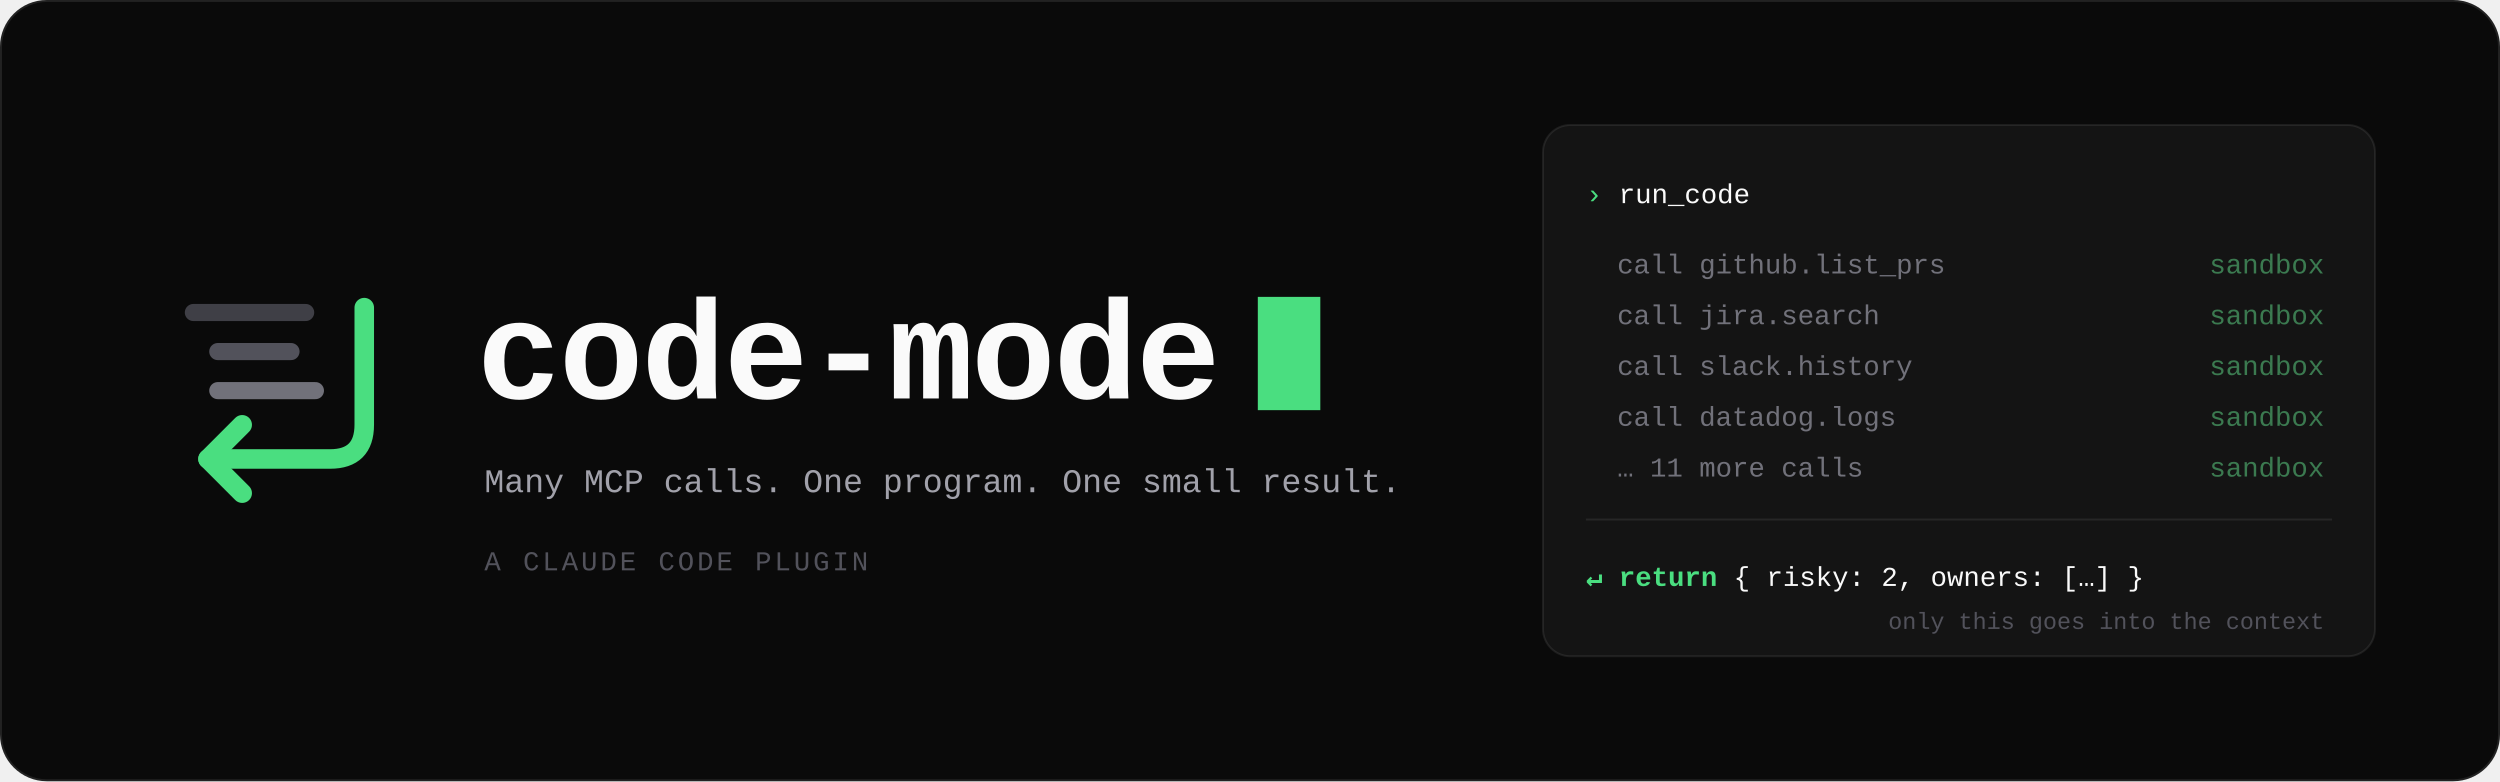
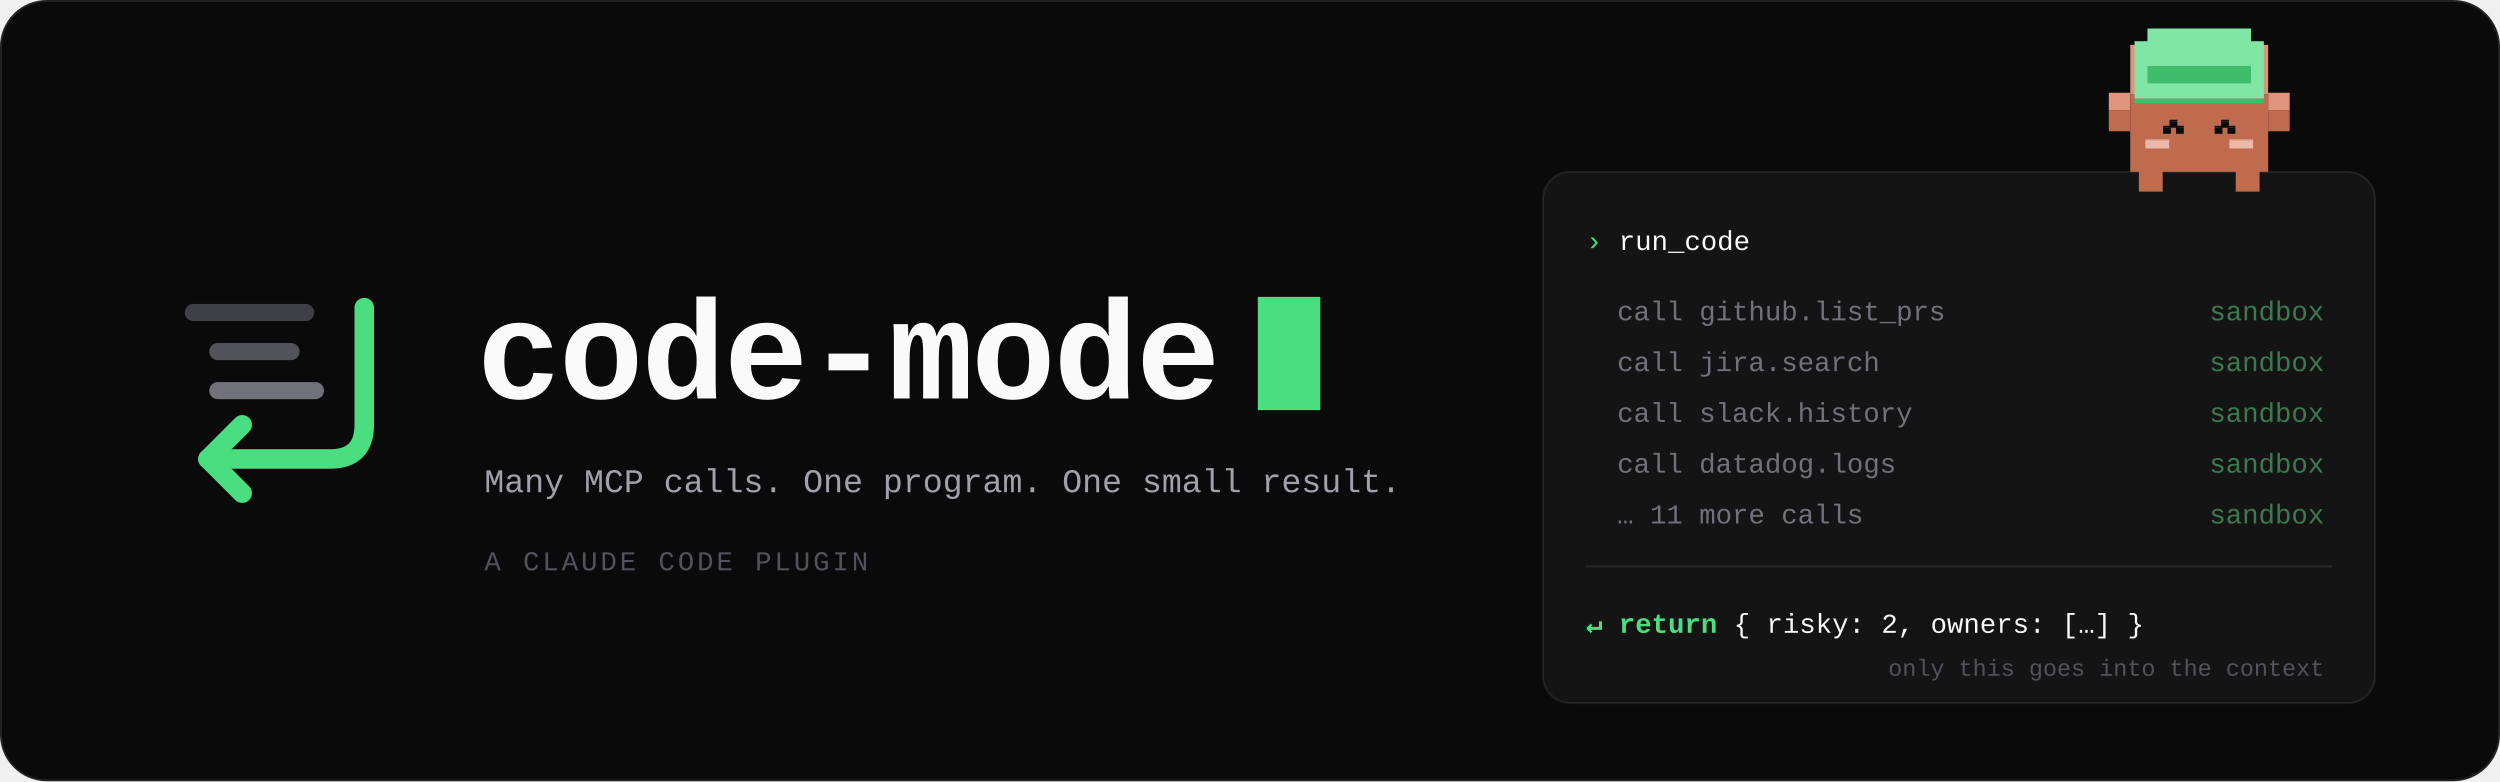
<svg xmlns="http://www.w3.org/2000/svg" viewBox="0 0 1280 400" width="1280" height="400" role="img" aria-label="code-mode: many MCP calls, one program, one small result">
  <rect width="1280" height="400" rx="24" fill="#0A0A0A" />
  <rect x="0.5" y="0.5" width="1279" height="399" rx="23.5" fill="none" stroke="#FFFFFF" stroke-opacity="0.1" />
  <g transform="translate(64 120) scale(0.625)">
    <g stroke-width="14" stroke-linecap="round">
      <path d="M 56 64 L 148 64" stroke="#3F3F46" />
      <path d="M 76 96 L 136 96" stroke="#52525B" />
      <path d="M 76 128 L 156 128" stroke="#71717A" />
    </g>
    <g fill="none" stroke="#4ADE80" stroke-width="16" stroke-linecap="round" stroke-linejoin="round">
      <path d="M 196 60 L 196 156 Q 196 184 168 184 L 68 184" />
      <path d="M 96 156 L 68 184 L 96 212" />
    </g>
  </g>
  <g font-family="ui-monospace, SFMono-Regular, 'SF Mono', Menlo, Consolas, 'Liberation Mono', monospace">
    <text x="244" y="204" font-size="72" font-weight="700" fill="#FAFAFA" letter-spacing="-1">code-mode</text>
    <rect x="644" y="152" width="32" height="58" fill="#4ADE80" />
    <text x="248" y="252" font-size="17" fill="#A1A1AA">Many MCP calls. One program. One small result.</text>
    <text x="248" y="292" font-size="14" fill="#52525B" letter-spacing="1.5">A CLAUDE CODE PLUGIN</text>
  </g>
-   <g transform="translate(790 64)" font-family="ui-monospace, SFMono-Regular, 'SF Mono', Menlo, Consolas, 'Liberation Mono', monospace" font-size="14">
+   <g transform="translate(790 88)" font-family="ui-monospace, SFMono-Regular, 'SF Mono', Menlo, Consolas, 'Liberation Mono', monospace" font-size="14">
    <rect width="426" height="272" rx="14" fill="#141414" stroke="#FFFFFF" stroke-opacity="0.08" />
    <text x="22" y="40" fill="#FAFAFA">
      <tspan fill="#4ADE80">›</tspan> run_code</text>
    <g fill="#71717A">
      <text x="38" y="76">call  github.list_prs</text>
      <text x="38" y="102">call  jira.search</text>
      <text x="38" y="128">call  slack.history</text>
      <text x="38" y="154">call  datadog.logs</text>
      <text x="38" y="180">…     11 more calls</text>
    </g>
    <g fill="#3B7A50" text-anchor="end">
      <text x="400" y="76">sandbox</text>
      <text x="400" y="102">sandbox</text>
      <text x="400" y="128">sandbox</text>
      <text x="400" y="154">sandbox</text>
      <text x="400" y="180">sandbox</text>
    </g>
    <line x1="22" y1="202" x2="404" y2="202" stroke="#FFFFFF" stroke-opacity="0.08" />
    <text x="22" y="236" fill="#4ADE80" font-weight="700">↵ return <tspan fill="#FAFAFA" font-weight="400">{ risky: 2, owners: […] }</tspan>
    </text>
    <text x="400" y="258" fill="#52525B" text-anchor="end" font-size="12">only this goes into the context</text>
  </g>
+   <g transform="translate(1126 75.3)">
+     <polygon fill="#c06a4e" points="-18.7,9.4 -30.9,9.4 -30.9,-3.2 -18.7,-3.2" />
+     <polygon fill="#e0947b" points="-30.9,-10.2 -18.7,-10.2 -18.7,-3.2 -30.9,-3.2" />
+     <polygon fill="#c06a4e" points="30.9,9.4 18.7,9.4 18.7,-3.2 30.9,-3.2" />
+     <polygon fill="#e0947b" points="18.7,-10.2 30.9,-10.2 30.9,-3.2 18.7,-3.2" />
+     <polygon fill="#c06a4e" points="-18.7,22.8 -30.9,22.8 -30.9,10.2 -18.7,10.2" />
+     <polygon fill="#e0947b" points="-30.9,3.2 -18.7,3.2 -18.7,10.2 -30.9,10.2" />
+     <polygon fill="#c06a4e" points="30.9,22.8 18.7,22.8 18.7,10.2 30.9,10.2" />
+     <polygon fill="#e0947b" points="18.7,3.2 30.9,3.2 30.9,10.2 18.7,10.2" />
+     <polygon fill="#c06a4e" points="-35.3,-8.1 -46.3,-8.1 -46.3,-18.9 -35.3,-18.9" />
+     <polygon fill="#e0947b" points="-46.3,-27.8 -35.3,-27.8 -35.3,-18.9 -46.3,-18.9" />
+     <polygon fill="#c06a4e" points="46.3,-8.1 35.3,-8.1 35.3,-18.9 46.3,-18.9" />
+     <polygon fill="#e0947b" points="35.3,-27.8 46.3,-27.8 46.3,-18.9 35.3,-18.9" />
+     <polygon fill="#c06a4e" points="35.3,12.7 -35.3,12.7 -35.3,-26.9 35.3,-26.9" />
+     <polygon fill="#e0947b" points="-35.3,-52.3 35.3,-52.3 35.3,-26.9 -35.3,-26.9" />
+     <polygon fill="#eab9a9" points="-15.4,0.7 -27.6,0.7 -27.6,-3.3 -15.4,-3.3" />
+     <polygon fill="#eab9a9" points="-27.6,-3.9 -15.4,-3.9 -15.4,-3.3 -27.6,-3.3" />
+     <polygon fill="#eab9a9" points="27.6,0.7 15.4,0.7 15.4,-3.3 27.6,-3.3" />
+     <polygon fill="#eab9a9" points="15.4,-3.9 27.6,-3.9 27.6,-3.3 15.4,-3.3" />
+     <polygon fill="#40bc6d" points="33.1,-22.4 -33.1,-22.4 -33.1,-24.9 33.1,-24.9" />
+     <polygon fill="#7fe6a5" points="-33.1,-54.2 33.1,-54.2 33.1,-24.9 -33.1,-24.9" />
+     <polygon fill="#40bc6d" points="26.5,-32.6 -26.5,-32.6 -26.5,-41.6 26.5,-41.6" />
+     <polygon fill="#7fe6a5" points="-26.5,-60.7 26.5,-60.7 26.5,-41.6 -26.5,-41.6" />
+     <polygon fill="#0A0A0A" points="-14.5,-6.8 -18.5,-6.8 -18.5,-9.9 -14.5,-9.9" />
+     <polygon fill="#0A0A0A" points="-18.5,-10.9 -14.5,-10.9 -14.5,-9.9 -18.5,-9.9" />
+     <polygon fill="#0A0A0A" points="-7.9,-6.8 -11.9,-6.8 -11.9,-9.9 -7.9,-9.9" />
+     <polygon fill="#0A0A0A" points="-11.9,-10.9 -7.9,-10.9 -7.9,-9.9 -11.9,-9.9" />
+     <polygon fill="#0A0A0A" points="11.9,-6.8 7.9,-6.8 7.9,-9.9 11.9,-9.9" />
+     <polygon fill="#0A0A0A" points="7.9,-10.9 11.9,-10.9 11.9,-9.9 7.9,-9.9" />
+     <polygon fill="#0A0A0A" points="18.5,-6.8 14.5,-6.8 14.5,-9.9 18.5,-9.9" />
+     <polygon fill="#0A0A0A" points="14.5,-10.9 18.5,-10.9 18.5,-9.9 14.5,-9.9" />
+     <polygon fill="#0A0A0A" points="-11.2,-9.9 -15.2,-9.9 -15.2,-13.0 -11.2,-13.0" />
+     <polygon fill="#0A0A0A" points="-15.2,-14.0 -11.2,-14.0 -11.2,-13.0 -15.2,-13.0" />
+     <polygon fill="#0A0A0A" points="15.2,-9.9 11.2,-9.9 11.2,-13.0 15.2,-13.0" />
+     <polygon fill="#0A0A0A" points="11.2,-14.0 15.2,-14.0 15.2,-13.0 11.2,-13.0" />
+   </g>
</svg>
